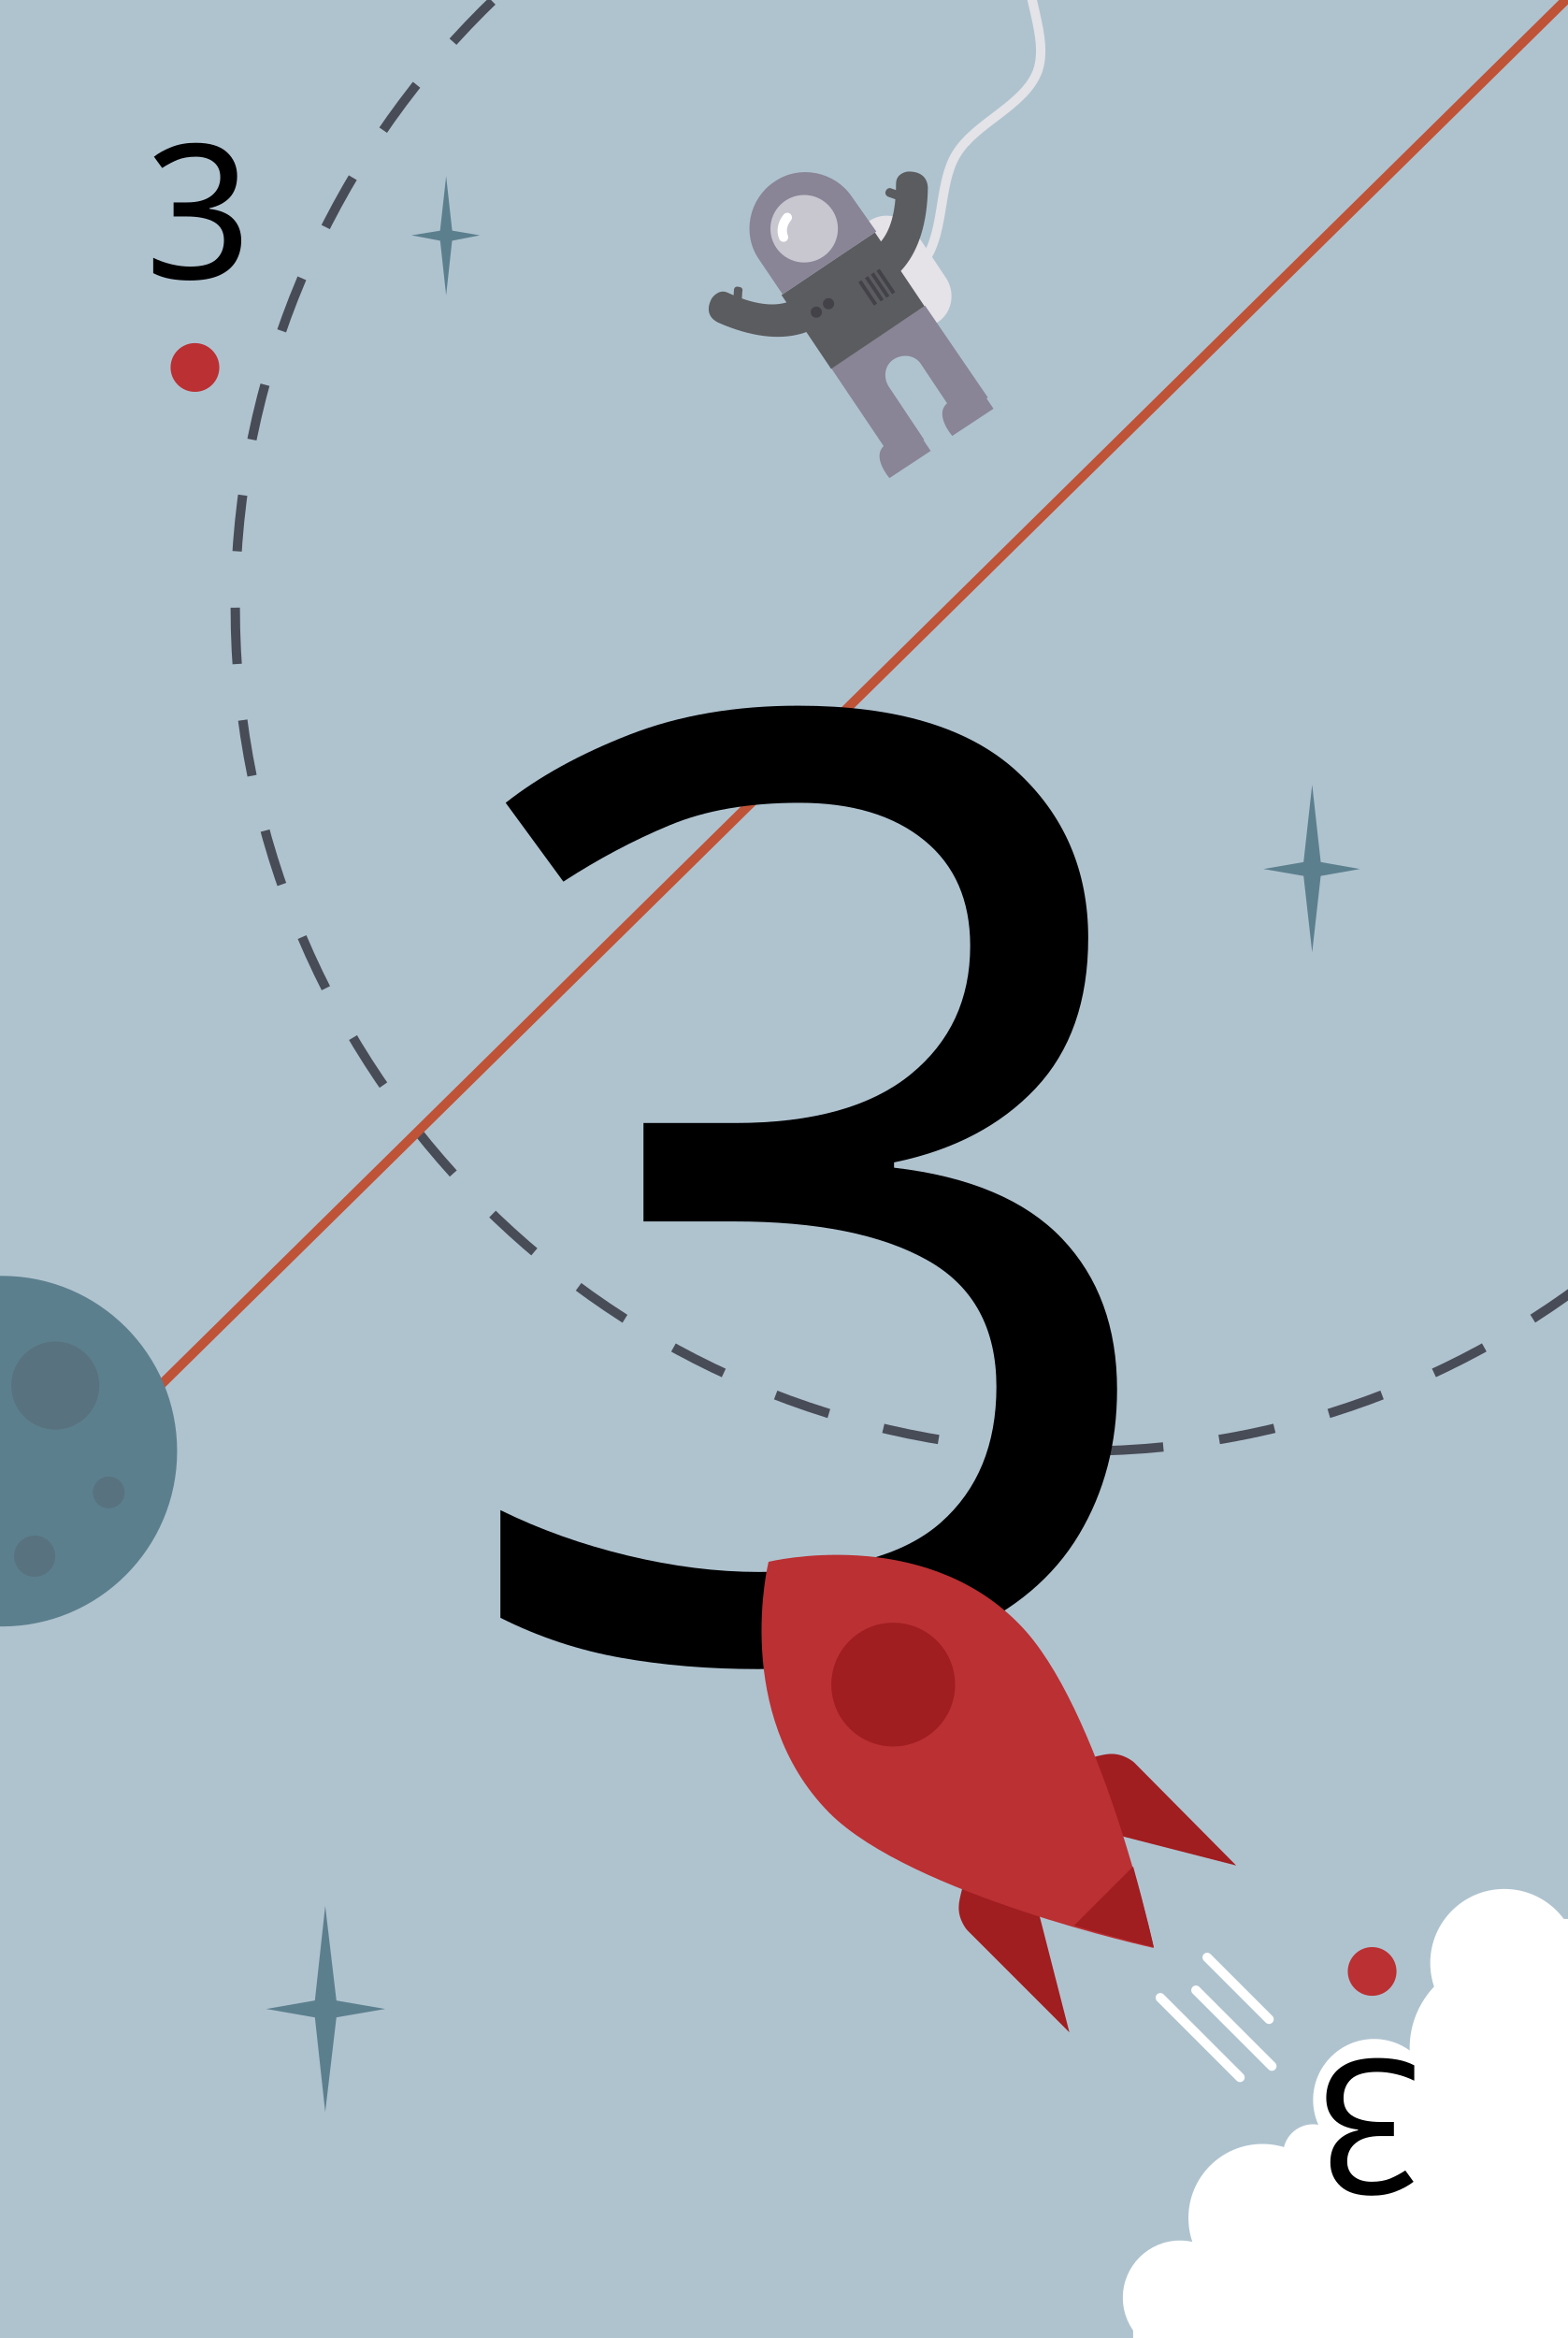
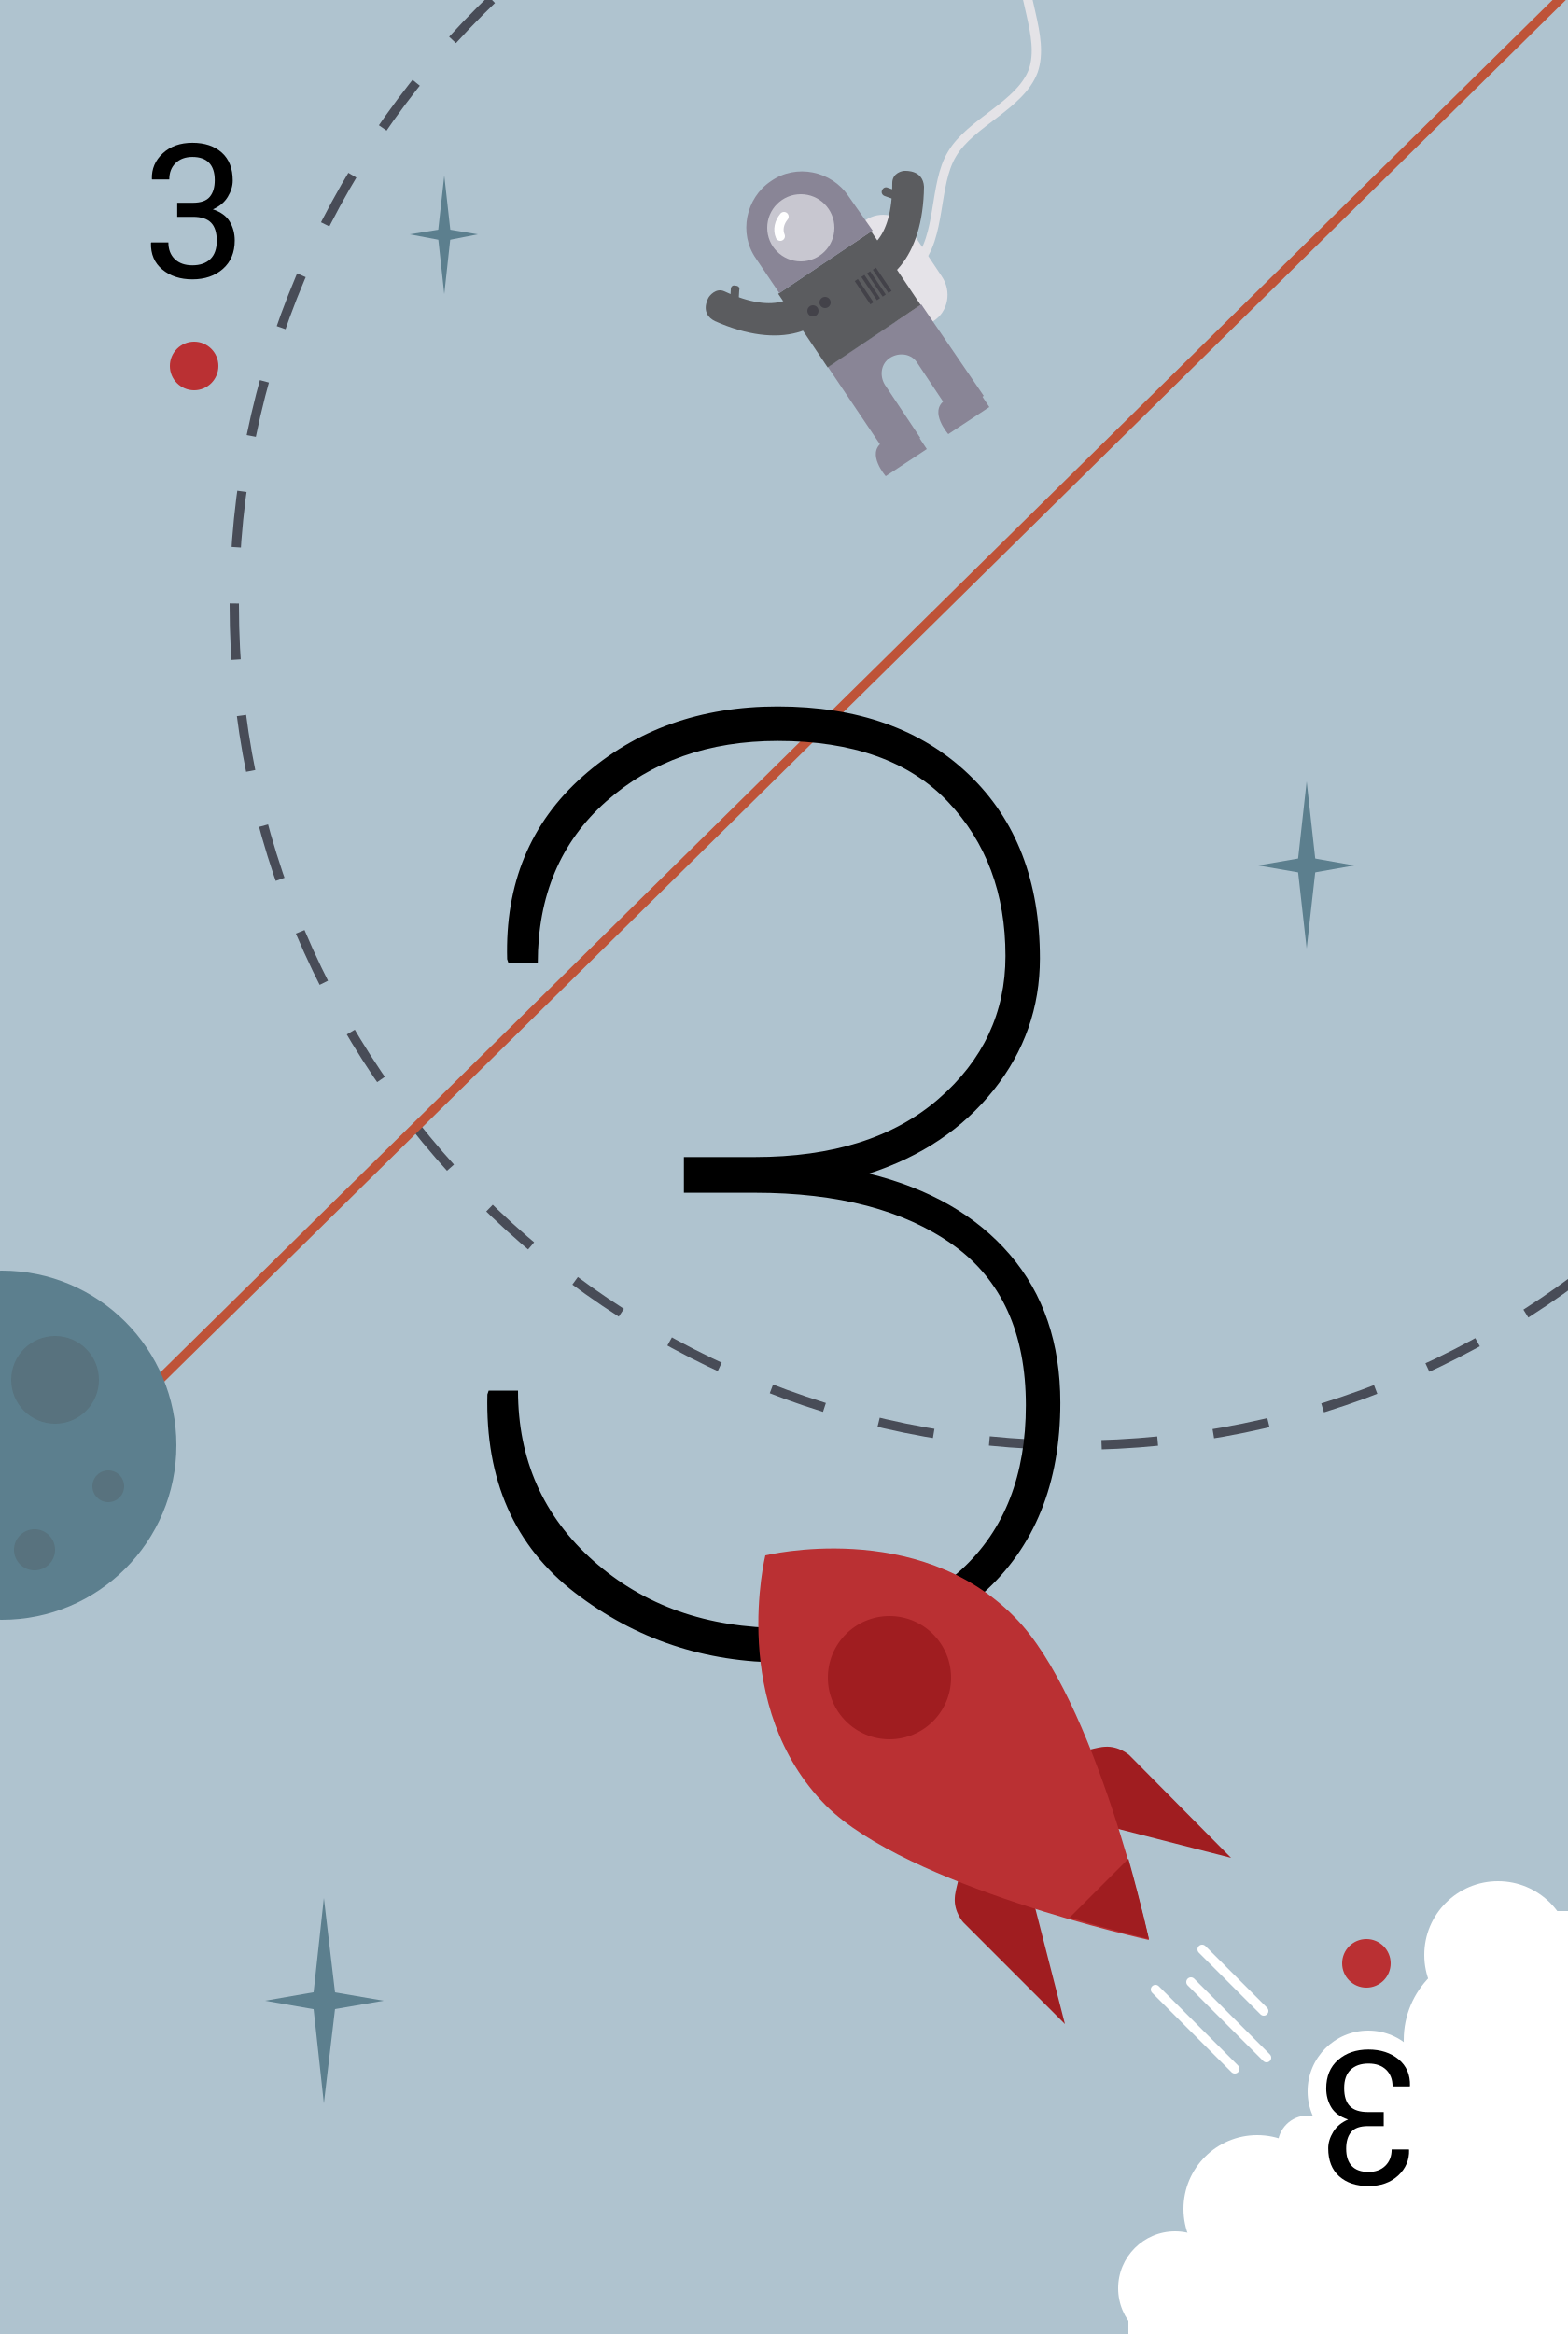
- <svg xmlns="http://www.w3.org/2000/svg" version="1.1" id="Layer_1" x="0px" y="0px" viewBox="0 0 167.2 249.4" enable-background="new 0 0 167.2 249.4" xml:space="preserve">
-   <rect x="-5.7" y="-5.7" fill="#AFC3CF" width="178.6" height="260.8" />
-   <circle fill="#FFFFFF" cx="125.9" cy="245.1" r="6.1" />
-   <circle fill="#FFFFFF" cx="134.7" cy="236.6" r="7.9" />
-   <circle fill="#FFFFFF" cx="140.1" cy="229.8" r="3.2" />
-   <circle fill="#FFFFFF" cx="146.6" cy="224" r="6.5" />
-   <circle fill="#FFFFFF" cx="160.5" cy="209.4" r="7.9" />
-   <circle fill="#FFFFFF" cx="160" cy="218.5" r="9.6" />
-   <circle fill="#BA3033" cx="20.8" cy="39.2" r="2.6" />
-   <g>
-     <text transform="matrix(1 0 0 1 15.4419 29.7174)" font-family="'RobotoSlab-Regular'" font-size="20">3</text>
+ <svg xmlns="http://www.w3.org/2000/svg" width="100%" height="100%" viewBox="0 0 168 250" version="1.1" xml:space="preserve" style="fill-rule:evenodd;clip-rule:evenodd;stroke-miterlimit:10;">
+   <rect x="-5.7" y="-5.7" width="178.6" height="260.8" style="fill:rgb(175,195,207);" />
+   <circle cx="125.9" cy="245.1" r="6.1" style="fill:white;" />
+   <circle cx="134.7" cy="236.6" r="7.9" style="fill:white;" />
+   <circle cx="140.1" cy="229.8" r="3.2" style="fill:white;" />
+   <circle cx="146.6" cy="224" r="6.5" style="fill:white;" />
+   <circle cx="160.5" cy="209.4" r="7.9" style="fill:white;" />
+   <circle cx="160" cy="218.5" r="9.6" style="fill:white;" />
+   <circle cx="20.8" cy="39.2" r="2.6" style="fill:rgb(186,48,51);" />
+   <g transform="matrix(1,0,0,1,15.4419,29.7174)">
+     <path d="M3.545,-7.998L5.225,-7.998C6.077,-7.998 6.681,-8.211 7.036,-8.638C7.391,-9.064 7.568,-9.658 7.568,-10.42C7.568,-11.234 7.367,-11.852 6.963,-12.275C6.559,-12.699 5.964,-12.91 5.176,-12.91C4.427,-12.91 3.826,-12.69 3.374,-12.251C2.922,-11.812 2.695,-11.227 2.695,-10.498L0.85,-10.498L0.83,-10.557C0.798,-11.631 1.187,-12.544 1.997,-13.296C2.808,-14.048 3.867,-14.424 5.176,-14.424C6.491,-14.424 7.539,-14.074 8.32,-13.374C9.102,-12.674 9.492,-11.676 9.492,-10.381C9.492,-9.795 9.315,-9.211 8.96,-8.628C8.605,-8.045 8.073,-7.601 7.363,-7.295C8.216,-7.015 8.82,-6.576 9.175,-5.977C9.53,-5.378 9.707,-4.707 9.707,-3.965C9.707,-2.669 9.282,-1.65 8.433,-0.908C7.583,-0.166 6.497,0.205 5.176,0.205C3.874,0.205 2.799,-0.145 1.953,-0.845C1.107,-1.545 0.7,-2.493 0.732,-3.691L0.762,-3.75L2.598,-3.75C2.598,-3.001 2.827,-2.406 3.286,-1.963C3.745,-1.52 4.375,-1.299 5.176,-1.299C5.99,-1.299 6.628,-1.52 7.09,-1.963C7.552,-2.406 7.783,-3.06 7.783,-3.926C7.783,-4.805 7.578,-5.452 7.168,-5.869C6.758,-6.286 6.11,-6.494 5.225,-6.494L3.545,-6.494L3.545,-7.998Z" style="fill-rule:nonzero;" />
  </g>
-   <circle fill="#BA3033" cx="146.4" cy="210.3" r="2.6" />
-   <g>
-     <circle fill="none" stroke="#484C57" stroke-miterlimit="10" stroke-dasharray="6.016,6.016" cx="115.1" cy="64.8" r="90" />
-   </g>
-   <line fill="none" stroke="#BE5338" stroke-miterlimit="10" x1="-2.3" y1="166.9" x2="191" y2="-23.6" />
-   <text transform="matrix(1 0 0 1 47.0925 176.6375)" font-family="'RobotoSlab-Thin'" font-size="140">3</text>
-   <g>
-     <polygon fill="#5C7F8E" points="33.5,214.3 34.7,203.3 36,214.3  " />
-     <polygon fill="#5C7F8E" points="36,214.3 34.7,225.3 33.5,214.3  " />
-     <polygon fill="#5C7F8E" points="34.7,213.2 41.1,214.3 34.7,215.4  " />
-     <polygon fill="#5C7F8E" points="34.7,215.4 28.4,214.3 34.7,213.2  " />
+   <circle cx="146.4" cy="210.3" r="2.6" style="fill:rgb(186,48,51);" />
+   <circle cx="115.1" cy="64.8" r="90" style="fill:none;stroke:rgb(72,76,87);stroke-width:1px;stroke-dasharray:6.02,6.02;" />
+   <path d="M-2.3,166.9L191,-23.6" style="fill:none;stroke:rgb(190,83,56);stroke-width:1px;" />
+   <g transform="matrix(1,0,0,1,47.0925,176.637)">
+     <path d="M26.182,-52.705L33.77,-52.705C42.109,-52.705 48.672,-54.779 53.457,-58.926C58.242,-63.073 60.635,-68.177 60.635,-74.238C60.635,-80.938 58.573,-86.452 54.448,-90.781C50.324,-95.111 44.251,-97.275 36.23,-97.275C28.848,-97.275 22.718,-95.111 17.842,-90.781C12.965,-86.452 10.527,-80.687 10.527,-73.486L7.383,-73.486L7.246,-73.896C7.018,-81.963 9.718,-88.491 15.347,-93.481C20.975,-98.472 27.936,-100.967 36.23,-100.967C44.798,-100.967 51.623,-98.54 56.704,-93.687C61.785,-88.833 64.326,-82.259 64.326,-73.965C64.326,-68.724 62.674,-64.03 59.37,-59.883C56.066,-55.736 51.611,-52.751 46.006,-50.928C52.477,-49.333 57.513,-46.439 61.113,-42.246C64.714,-38.053 66.514,-32.767 66.514,-26.387C66.514,-17.728 63.757,-10.926 58.242,-5.981C52.728,-1.037 45.596,1.436 36.846,1.436C28.415,1.436 20.964,-1.06 14.492,-6.05C8.021,-11.04 4.899,-18.115 5.127,-27.275L5.264,-27.686L8.408,-27.686C8.408,-20.303 11.108,-14.219 16.509,-9.434C21.909,-4.648 28.688,-2.256 36.846,-2.256C45.049,-2.256 51.429,-4.364 55.986,-8.579C60.544,-12.795 62.822,-18.639 62.822,-26.113C62.822,-33.861 60.213,-39.591 54.995,-43.306C49.777,-47.02 42.702,-48.877 33.77,-48.877L26.182,-48.877L26.182,-52.705Z" style="fill-rule:nonzero;" />
  </g>
  <g>
-     <polygon fill="#5C7F8E" points="139,92.7 140,83.7 141,92.7  " />
-     <polygon fill="#5C7F8E" points="141,92.7 140,101.6 139,92.7  " />
-     <polygon fill="#5C7F8E" points="140,91.8 145.1,92.7 140,93.6  " />
-     <polygon fill="#5C7F8E" points="140,93.6 134.8,92.7 140,91.8  " />
+     <path d="M33.5,214.3L34.7,203.3L36,214.3L33.5,214.3Z" style="fill:rgb(92,127,142);fill-rule:nonzero;" />
+     <path d="M36,214.3L34.7,225.3L33.5,214.3L36,214.3Z" style="fill:rgb(92,127,142);fill-rule:nonzero;" />
+     <path d="M34.7,213.2L41.1,214.3L34.7,215.4L34.7,213.2Z" style="fill:rgb(92,127,142);fill-rule:nonzero;" />
+     <path d="M34.7,215.4L28.4,214.3L34.7,213.2L34.7,215.4Z" style="fill:rgb(92,127,142);fill-rule:nonzero;" />
  </g>
  <g>
-     <polygon fill="#5C7F8E" points="46.9,25.1 47.6,18.8 48.3,25.1  " />
-     <polygon fill="#5C7F8E" points="48.3,25.1 47.6,31.5 46.9,25.1  " />
-     <polygon fill="#5C7F8E" points="47.6,24.5 51.2,25.1 47.6,25.8  " />
-     <polygon fill="#5C7F8E" points="47.6,25.8 43.9,25.1 47.6,24.5  " />
+     <path d="M139,92.7L140,83.7L141,92.7L139,92.7Z" style="fill:rgb(92,127,142);fill-rule:nonzero;" />
+     <path d="M141,92.7L140,101.6L139,92.7L141,92.7Z" style="fill:rgb(92,127,142);fill-rule:nonzero;" />
+     <path d="M140,91.8L145.1,92.7L140,93.6L140,91.8Z" style="fill:rgb(92,127,142);fill-rule:nonzero;" />
+     <path d="M140,93.6L134.8,92.7L140,91.8L140,93.6Z" style="fill:rgb(92,127,142);fill-rule:nonzero;" />
  </g>
  <g>
-     <circle fill="#5C7F8E" cx="0.2" cy="154.8" r="18.7" />
-     <circle opacity="0.3" fill="#4E5459" cx="5.9" cy="147.8" r="4.7" />
-     <circle opacity="0.3" fill="#4E5459" cx="11.6" cy="159.2" r="1.7" />
-     <circle opacity="0.3" fill="#4E5459" cx="3.7" cy="166" r="2.2" />
+     <path d="M46.9,25.1L47.6,18.8L48.3,25.1L46.9,25.1Z" style="fill:rgb(92,127,142);fill-rule:nonzero;" />
+     <path d="M48.3,25.1L47.6,31.5L46.9,25.1L48.3,25.1Z" style="fill:rgb(92,127,142);fill-rule:nonzero;" />
+     <path d="M47.6,24.5L51.2,25.1L47.6,25.8L47.6,24.5Z" style="fill:rgb(92,127,142);fill-rule:nonzero;" />
+     <path d="M47.6,25.8L43.9,25.1L47.6,24.5L47.6,25.8Z" style="fill:rgb(92,127,142);fill-rule:nonzero;" />
  </g>
  <g>
-     <line fill="#FFFFFF" stroke="#FFFFFF" stroke-linecap="round" stroke-miterlimit="10" x1="135.4" y1="215.4" x2="128.8" y2="208.8" />
-     <line fill="#FFFFFF" stroke="#FFFFFF" stroke-linecap="round" stroke-miterlimit="10" x1="135.7" y1="220.4" x2="127.6" y2="212.3" />
-     <line fill="#FFFFFF" stroke="#FFFFFF" stroke-linecap="round" stroke-miterlimit="10" x1="132.3" y1="221.6" x2="123.8" y2="213.1" />
+     <circle cx="0.2" cy="154.8" r="18.7" style="fill:rgb(92,127,142);" />
+     <circle cx="5.9" cy="147.8" r="4.7" style="fill:rgb(78,84,89);fill-opacity:0.3;" />
+     <circle cx="11.6" cy="159.2" r="1.7" style="fill:rgb(78,84,89);fill-opacity:0.3;" />
+     <circle cx="3.7" cy="166" r="2.2" style="fill:rgb(78,84,89);fill-opacity:0.3;" />
  </g>
  <g>
-     <path fill="#A01D20" d="M110.1,201.2l4,15.6l-10.9-10.9c0,0-1-1.1-0.9-2.6c0-1.3,2.2-7.8,2.2-7.8L110.1,201.2z" />
-     <path fill="#A01D20" d="M116.3,195l15.6,4L121,188c0,0-1.1-1-2.6-0.9c-1.3,0-7.8,2.2-7.8,2.2L116.3,195z" />
-     <path fill="#BA3033" d="M82,166.6c0,0-4,16.2,6.5,26.8c8.7,8.7,34.6,14.4,34.6,14.4s-5.7-25.9-14.4-34.6   C98.3,162.6,82,166.6,82,166.6z" />
-     <path fill="#A01D20" d="M123.1,207.7c0,0-0.8-3.6-2.2-8.6l-6.3,6.3C119.6,206.9,123.1,207.7,123.1,207.7z" />
-     <circle fill="#A01D20" cx="95.3" cy="179.7" r="6.6" />
-   </g>
-   <path fill="none" stroke="#E4E3E7" stroke-miterlimit="10" d="M86.8,33.2c3.2-2.4,8.8-2,11.4-4.9c2.7-2.9,1.8-8.5,3.8-11.8  c2-3.4,7.3-5.2,8.7-8.9c1.3-3.7-1.6-8.5-1-12.4c0.6-3.9,4.8-7.6,4.6-11.5c-0.2-3.9-4.7-7.2-5.7-11.1c-0.9-3.8,1.5-8.8-0.2-12.4  c-1.6-3.5-7.1-4.8-9.5-8.1" />
-   <path fill="#E5E3E8" d="M100,34.4L100,34.4c-1.6,1.1-3.7,0.6-4.8-0.9l-3.4-5.1c-1.1-1.6-0.6-3.7,0.9-4.8v0c1.6-1.1,3.7-0.6,4.8,0.9  l3.4,5.1C102,31.2,101.6,33.4,100,34.4z" />
-   <path fill="#898596" d="M98.7,32.6l-10,6.7l6.6,9.8l3.3-2.2l-3.8-5.7c-0.6-1-0.4-2.3,0.6-2.9c1-0.6,2.3-0.4,2.9,0.6l3.8,5.7l3.3-2.2  L98.7,32.6z" />
-   <rect x="85" y="27.3" transform="matrix(0.83 -0.5577 0.5577 0.83 -2.3967 56.2146)" fill="#5B5C5F" width="12" height="9.5" />
-   <path fill="#898596" d="M90.9,21c-1.8-2.7-5.6-3.5-8.3-1.6c-2.7,1.8-3.5,5.6-1.6,8.3l2.5,3.7l10-6.7L90.9,21z" />
-   <circle fill="#C8C7D0" cx="85.8" cy="24.4" r="3.6" />
-   <path fill="none" stroke="#FFFFFF" stroke-linecap="round" stroke-miterlimit="10" d="M84,23.2c-0.5,0.6-0.7,1.4-0.4,2.1" />
-   <path fill="#898596" d="M99.3,48.1l-4.4,2.9c0,0-2.1-2.4-0.4-3.6c0.9-0.6,3-2,3-2L99.3,48.1z" />
-   <path fill="#898596" d="M106,43.6l-4.4,2.9c0,0-2.1-2.4-0.4-3.6c0.9-0.6,3-2,3-2L106,43.6z" />
-   <g>
-     <path fill="#5B5C5F" d="M75.9,31.9c0.1-0.2,0.8-1.1,1.7-0.7c5.6,2.6,8.2,0.8,9.1-1.7c0.1-0.2,0.3-0.3,0.4-0.2   c0.2,0.1,2.7,1.5,2.9,1.6c0.2,0.1,0.3,0.3,0.2,0.4c-1.7,4.3-6.6,6.2-13.6,3.1C75,33.6,75.8,32.1,75.9,31.9z" />
-     <path fill="#5B5C5F" d="M78.6,33.3L78.6,33.3c-0.3,0-0.5-0.2-0.4-0.5l0.1-1.8c0-0.3,0.2-0.5,0.5-0.4l0,0c0.3,0,0.5,0.2,0.4,0.5   l-0.1,1.8C79.1,33.1,78.9,33.3,78.6,33.3z" />
+     <path d="M135.4,215.4L128.8,208.8" style="fill:white;fill-rule:nonzero;stroke:white;stroke-width:1px;stroke-linecap:round;" />
+     <path d="M135.7,220.4L127.6,212.3" style="fill:white;fill-rule:nonzero;stroke:white;stroke-width:1px;stroke-linecap:round;" />
+     <path d="M132.3,221.6L123.8,213.1" style="fill:white;fill-rule:nonzero;stroke:white;stroke-width:1px;stroke-linecap:round;" />
  </g>
  <g>
-     <path fill="#5B5C5F" d="M96.9,18.3c-0.2,0-1.3,0.2-1.3,1.3c0,6.2-2.6,7.8-5.3,7.6c-0.2,0-0.3,0.1-0.3,0.3c0,0.2,0.3,3.1,0.3,3.3   c0,0.2,0.1,0.3,0.3,0.3c4.6,0.2,8.3-3.5,8.4-11.1C98.9,18.2,97.1,18.3,96.9,18.3z" />
-     <path fill="#5B5C5F" d="M97.1,21.3L97.1,21.3c0.1-0.2,0-0.5-0.3-0.6l-1.7-0.6c-0.2-0.1-0.5,0-0.6,0.3v0c-0.1,0.2,0,0.5,0.3,0.6   l1.7,0.6C96.7,21.7,97,21.6,97.1,21.3z" />
+     <path d="M110.1,201.2L114.1,216.8L103.2,205.9C103.2,205.9 102.2,204.8 102.3,203.3C102.3,202 104.5,195.5 104.5,195.5L110.1,201.2Z" style="fill:rgb(160,29,32);fill-rule:nonzero;" />
+     <path d="M116.3,195L131.9,199L121,188C121,188 119.9,187 118.4,187.1C117.1,187.1 110.6,189.3 110.6,189.3L116.3,195Z" style="fill:rgb(160,29,32);fill-rule:nonzero;" />
+     <path d="M82,166.6C82,166.6 78,182.8 88.5,193.4C97.2,202.1 123.1,207.8 123.1,207.8C123.1,207.8 117.4,181.9 108.7,173.2C98.3,162.6 82,166.6 82,166.6Z" style="fill:rgb(186,48,51);fill-rule:nonzero;" />
+     <path d="M123.1,207.7C123.1,207.7 122.3,204.1 120.9,199.1L114.6,205.4C119.6,206.9 123.1,207.7 123.1,207.7Z" style="fill:rgb(160,29,32);fill-rule:nonzero;" />
+     <circle cx="95.3" cy="179.7" r="6.6" style="fill:rgb(160,29,32);" />
  </g>
-   <circle fill="#434249" cx="87.1" cy="33.3" r="0.6" />
-   <circle fill="#434249" cx="88.4" cy="32.4" r="0.6" />
-   <rect x="92.4" y="29.7" transform="matrix(0.83 -0.5577 0.5577 0.83 -1.6746 56.9929)" fill="#434249" width="0.4" height="3" />
-   <rect x="93.1" y="29.3" transform="matrix(0.83 -0.5577 0.5577 0.83 -1.3313 57.2724)" fill="#434249" width="0.4" height="3" />
-   <rect x="93.7" y="28.9" transform="matrix(0.83 -0.5577 0.5577 0.83 -0.988 57.5519)" fill="#434249" width="0.4" height="3" />
-   <rect x="94.3" y="28.5" transform="matrix(0.83 -0.5577 0.5577 0.83 -0.6448 57.8314)" fill="#434249" width="0.4" height="3" />
-   <polygon fill="#FFFFFF" points="164.9,204.7 172.6,204.7 172.6,255.1 120.9,255.1 120.9,246.7 144.6,227 " />
+   <path d="M86.8,33.2C90,30.8 95.6,31.2 98.2,28.3C100.9,25.4 100,19.8 102,16.5C104,13.1 109.3,11.3 110.7,7.6C112,3.9 109.1,-0.9 109.7,-4.8C110.3,-8.7 114.5,-12.4 114.3,-16.3C114.1,-20.2 109.6,-23.5 108.6,-27.4C107.7,-31.2 110.1,-36.2 108.4,-39.8C106.8,-43.3 101.3,-44.6 98.9,-47.9" style="fill:none;stroke:rgb(228,227,231);stroke-width:1px;" />
+   <path d="M100,34.4C98.4,35.5 96.3,35 95.2,33.5L91.8,28.4C90.7,26.8 91.2,24.7 92.7,23.6C94.3,22.5 96.4,23 97.5,24.5L100.9,29.6C102,31.2 101.6,33.4 100,34.4Z" style="fill:rgb(229,227,232);fill-rule:nonzero;" />
+   <path d="M98.7,32.6L88.7,39.3L95.3,49.1L98.6,46.9L94.8,41.2C94.2,40.2 94.4,38.9 95.4,38.3C96.4,37.7 97.7,37.9 98.3,38.9L102.1,44.6L105.4,42.4L98.7,32.6Z" style="fill:rgb(137,133,150);fill-rule:nonzero;" />
+   <g transform="matrix(0.83,-0.5577,0.5577,0.83,-2.3967,56.2146)">
+     <rect x="85" y="27.3" width="12" height="9.5" style="fill:rgb(91,92,95);" />
+   </g>
+   <path d="M90.9,21C89.1,18.3 85.3,17.5 82.6,19.4C79.9,21.2 79.1,25 81,27.7L83.5,31.4L93.5,24.7L90.9,21Z" style="fill:rgb(137,133,150);fill-rule:nonzero;" />
+   <circle cx="85.8" cy="24.4" r="3.6" style="fill:rgb(200,199,208);" />
+   <path d="M84,23.2C83.5,23.8 83.3,24.6 83.6,25.3" style="fill:none;stroke:white;stroke-width:1px;stroke-linecap:round;" />
+   <path d="M99.3,48.1L94.9,51C94.9,51 92.8,48.6 94.5,47.4C95.4,46.8 97.5,45.4 97.5,45.4L99.3,48.1Z" style="fill:rgb(137,133,150);fill-rule:nonzero;" />
+   <path d="M106,43.6L101.6,46.5C101.6,46.5 99.5,44.1 101.2,42.9C102.1,42.3 104.2,40.9 104.2,40.9L106,43.6Z" style="fill:rgb(137,133,150);fill-rule:nonzero;" />
  <g>
-     <text transform="matrix(-1 0 0 -1 151.8012 219.7319)" font-family="'RobotoSlab-Regular'" font-size="20">3</text>
+     <path d="M75.9,31.9C76,31.7 76.7,30.8 77.6,31.2C83.2,33.8 85.8,32 86.7,29.5C86.8,29.3 87,29.2 87.1,29.3C87.3,29.4 89.8,30.8 90,30.9C90.2,31 90.3,31.2 90.2,31.3C88.5,35.6 83.6,37.5 76.6,34.4C75,33.6 75.8,32.1 75.9,31.9Z" style="fill:rgb(91,92,95);fill-rule:nonzero;" />
+     <path d="M78.6,33.3C78.3,33.3 78.1,33.1 78.2,32.8L78.3,31C78.3,30.7 78.5,30.5 78.8,30.6C79.1,30.6 79.3,30.8 79.2,31.1L79.1,32.9C79.1,33.1 78.9,33.3 78.6,33.3Z" style="fill:rgb(91,92,95);fill-rule:nonzero;" />
+   </g>
+   <g>
+     <path d="M96.9,18.3C96.7,18.3 95.6,18.5 95.6,19.6C95.6,25.8 93,27.4 90.3,27.2C90.1,27.2 90,27.3 90,27.5C90,27.7 90.3,30.6 90.3,30.8C90.3,31 90.4,31.1 90.6,31.1C95.2,31.3 98.9,27.6 99,20C98.9,18.2 97.1,18.3 96.9,18.3Z" style="fill:rgb(91,92,95);fill-rule:nonzero;" />
+     <path d="M97.1,21.3C97.2,21.1 97.1,20.8 96.8,20.7L95.1,20.1C94.9,20 94.6,20.1 94.5,20.4C94.4,20.6 94.5,20.9 94.8,21L96.5,21.6C96.7,21.7 97,21.6 97.1,21.3Z" style="fill:rgb(91,92,95);fill-rule:nonzero;" />
+   </g>
+   <circle cx="87.1" cy="33.3" r="0.6" style="fill:rgb(67,66,73);" />
+   <circle cx="88.4" cy="32.4" r="0.6" style="fill:rgb(67,66,73);" />
+   <g transform="matrix(0.83,-0.5577,0.5577,0.83,-1.6746,56.9929)">
+     <rect x="92.4" y="29.7" width="0.4" height="3" style="fill:rgb(67,66,73);" />
+   </g>
+   <g transform="matrix(0.83,-0.5577,0.5577,0.83,-1.3313,57.2724)">
+     <rect x="93.1" y="29.3" width="0.4" height="3" style="fill:rgb(67,66,73);" />
+   </g>
+   <g transform="matrix(0.83,-0.5577,0.5577,0.83,-0.988,57.5519)">
+     <rect x="93.7" y="28.9" width="0.4" height="3" style="fill:rgb(67,66,73);" />
+   </g>
+   <g transform="matrix(0.83,-0.5577,0.5577,0.83,-0.6448,57.8314)">
+     <rect x="94.3" y="28.5" width="0.4" height="3" style="fill:rgb(67,66,73);" />
+   </g>
+   <path d="M164.9,204.7L172.6,204.7L172.6,255.1L120.9,255.1L120.9,246.7L144.6,227L164.9,204.7Z" style="fill:white;fill-rule:nonzero;" />
+   <g transform="matrix(-1,0,0,-1,151.801,219.732)">
+     <path d="M3.545,-7.998L5.225,-7.998C6.077,-7.998 6.681,-8.211 7.036,-8.638C7.391,-9.064 7.568,-9.658 7.568,-10.42C7.568,-11.234 7.367,-11.852 6.963,-12.275C6.559,-12.699 5.964,-12.91 5.176,-12.91C4.427,-12.91 3.826,-12.69 3.374,-12.251C2.922,-11.812 2.695,-11.227 2.695,-10.498L0.85,-10.498L0.83,-10.557C0.798,-11.631 1.187,-12.544 1.997,-13.296C2.808,-14.048 3.867,-14.424 5.176,-14.424C6.491,-14.424 7.539,-14.074 8.32,-13.374C9.102,-12.674 9.492,-11.676 9.492,-10.381C9.492,-9.795 9.315,-9.211 8.96,-8.628C8.605,-8.045 8.073,-7.601 7.363,-7.295C8.216,-7.015 8.82,-6.576 9.175,-5.977C9.53,-5.378 9.707,-4.707 9.707,-3.965C9.707,-2.669 9.282,-1.65 8.433,-0.908C7.583,-0.166 6.497,0.205 5.176,0.205C3.874,0.205 2.799,-0.145 1.953,-0.845C1.107,-1.545 0.7,-2.493 0.732,-3.691L0.762,-3.75L2.598,-3.75C2.598,-3.001 2.827,-2.406 3.286,-1.963C3.745,-1.52 4.375,-1.299 5.176,-1.299C5.99,-1.299 6.628,-1.52 7.09,-1.963C7.552,-2.406 7.783,-3.06 7.783,-3.926C7.783,-4.805 7.578,-5.452 7.168,-5.869C6.758,-6.286 6.11,-6.494 5.225,-6.494L3.545,-6.494L3.545,-7.998Z" style="fill-rule:nonzero;" />
  </g>
</svg>
